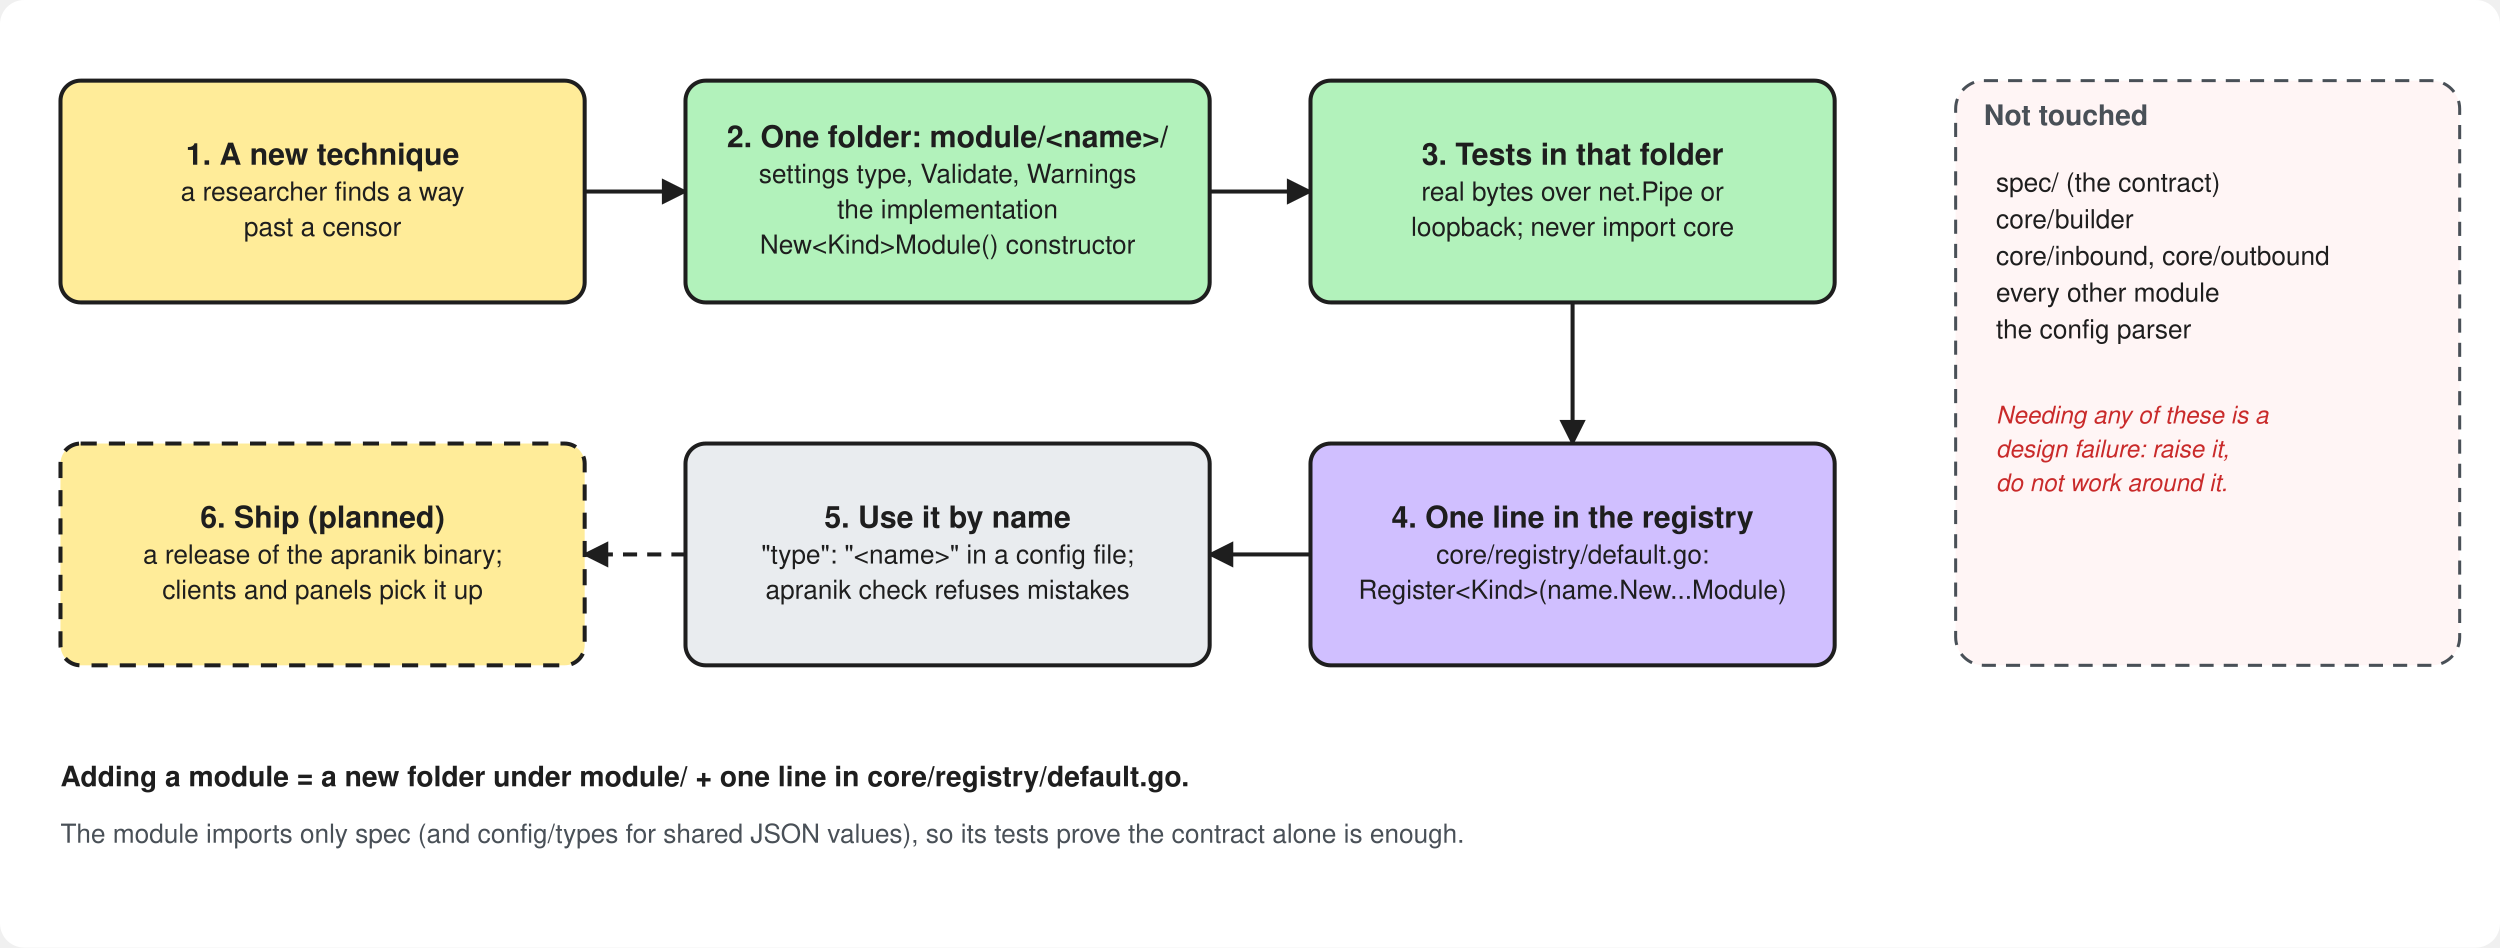
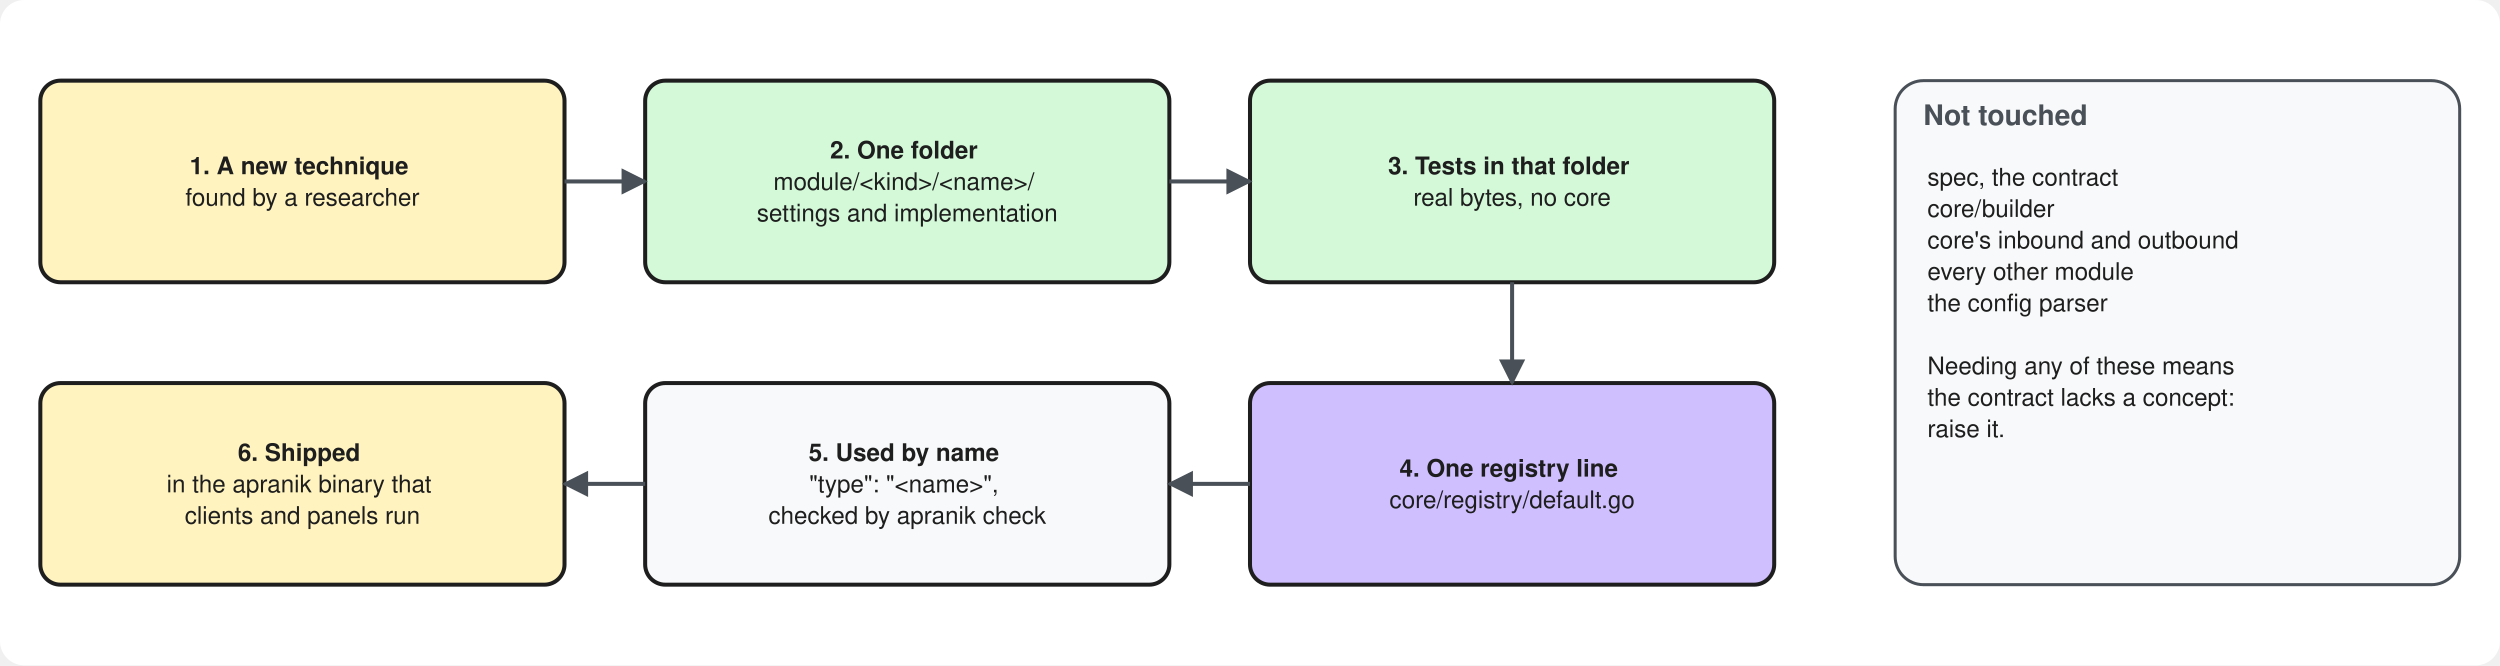
- <svg xmlns="http://www.w3.org/2000/svg" viewBox="0 0 1240 470" width="1240" height="470" role="img" aria-label="From a new technique to a deployed module">
+ <svg xmlns="http://www.w3.org/2000/svg" viewBox="0 0 1240 330" width="1240" height="330" role="img" aria-label="From a technique to a deployed module: a researcher finds a technique, writes one folder under module/, tests it there without core, adds one line to core/registry/default.go, names it by type in a config file that apranik check validates, and it ships in the apranik binary that clients and panels run. spec, the builder, core's inbound and outbound, other modules and the config parser stay untouched.">
  <defs>
    <marker id="h0" viewBox="0 0 10 10" refX="9" refY="5" markerUnits="userSpaceOnUse" markerWidth="13" markerHeight="13" orient="auto-start-reverse">
-       <path d="M0,0 L10,5 L0,10 z" fill="#1e1e1e" />
-     </marker>
-     <marker id="h1" viewBox="0 0 10 10" refX="9" refY="5" markerUnits="userSpaceOnUse" markerWidth="13" markerHeight="13" orient="auto-start-reverse">
-       <path d="M0,0 L10,5 L0,10 z" fill="#c92a2a" />
-     </marker>
-     <marker id="h2" viewBox="0 0 10 10" refX="9" refY="5" markerUnits="userSpaceOnUse" markerWidth="13" markerHeight="13" orient="auto-start-reverse">
      <path d="M0,0 L10,5 L0,10 z" fill="#495057" />
    </marker>
  </defs>
-   <rect x="0" y="0" width="1240" height="470" rx="12" fill="#ffffff" />
+   <rect x="0" y="0" width="1240" height="330" rx="12" fill="#ffffff" />
  <g font-family="Helvetica, Arial, sans-serif" fill="#1e1e1e">
-     <rect x="970" y="40" width="250" height="290" rx="14" fill="#fff5f5" stroke="#495057" stroke-width="1.5" stroke-dasharray="7 5" />
-     <text x="984" y="62" font-size="14" font-weight="bold" fill="#495057">Not touched</text>
-     <polyline points="290,95.0 340,95.0" fill="none" stroke="#1e1e1e" stroke-width="2" marker-end="url(#h0)" />
-     <polyline points="600,95.0 650,95.0" fill="none" stroke="#1e1e1e" stroke-width="2" marker-end="url(#h0)" />
-     <polyline points="780.0,150 780.0,220" fill="none" stroke="#1e1e1e" stroke-width="2" marker-end="url(#h0)" />
-     <polyline points="650,275.0 600,275.0" fill="none" stroke="#1e1e1e" stroke-width="2" marker-end="url(#h0)" />
-     <polyline points="340,275.0 290,275.0" fill="none" stroke="#1e1e1e" stroke-width="2" stroke-dasharray="7 5" marker-end="url(#h0)" />
-     <rect x="30" y="40" width="260" height="110" rx="10" fill="#ffec99" stroke="#1e1e1e" stroke-width="2" />
-     <text x="160.0" y="81.7" text-anchor="middle" font-size="15" font-weight="bold">1. A new technique</text>
-     <text x="160.0" y="99.5" text-anchor="middle" font-size="13">a researcher finds a way</text>
-     <text x="160.0" y="117.0" text-anchor="middle" font-size="13">past a censor</text>
-     <rect x="340" y="40" width="260" height="110" rx="10" fill="#b2f2bb" stroke="#1e1e1e" stroke-width="2" />
-     <text x="470.0" y="73.0" text-anchor="middle" font-size="15" font-weight="bold">2. One folder: module/&lt;name&gt;/</text>
-     <text x="470.0" y="90.7" text-anchor="middle" font-size="13">settings type, Validate, Warnings</text>
-     <text x="470.0" y="108.3" text-anchor="middle" font-size="13">the implementation</text>
-     <text x="470.0" y="125.8" text-anchor="middle" font-size="13">New&lt;Kind&gt;Module() constructor</text>
-     <rect x="650" y="40" width="260" height="110" rx="10" fill="#b2f2bb" stroke="#1e1e1e" stroke-width="2" />
-     <text x="780.0" y="81.7" text-anchor="middle" font-size="15" font-weight="bold">3. Tests in that folder</text>
-     <text x="780.0" y="99.5" text-anchor="middle" font-size="13">real bytes over net.Pipe or</text>
-     <text x="780.0" y="117.0" text-anchor="middle" font-size="13">loopback; never import core</text>
-     <rect x="650" y="220" width="260" height="110" rx="10" fill="#d0bfff" stroke="#1e1e1e" stroke-width="2" />
-     <text x="780.0" y="261.7" text-anchor="middle" font-size="15" font-weight="bold">4. One line in the registry</text>
-     <text x="780.0" y="279.5" text-anchor="middle" font-size="13">core/registry/default.go:</text>
-     <text x="780.0" y="297.0" text-anchor="middle" font-size="13">Register&lt;Kind&gt;(name.New...Module)</text>
-     <rect x="340" y="220" width="260" height="110" rx="10" fill="#e9ecef" stroke="#1e1e1e" stroke-width="2" />
-     <text x="470.0" y="261.7" text-anchor="middle" font-size="15" font-weight="bold">5. Use it by name</text>
-     <text x="470.0" y="279.5" text-anchor="middle" font-size="13">"type": "&lt;name&gt;" in a config file;</text>
-     <text x="470.0" y="297.0" text-anchor="middle" font-size="13">apranik check refuses mistakes</text>
-     <rect x="30" y="220" width="260" height="110" rx="10" fill="#ffec99" stroke="#1e1e1e" stroke-width="2" stroke-dasharray="8 6" />
-     <text x="160.0" y="261.7" text-anchor="middle" font-size="15" font-weight="bold">6. Ship (planned)</text>
-     <text x="160.0" y="279.5" text-anchor="middle" font-size="13">a release of the apranik binary;</text>
-     <text x="160.0" y="297.0" text-anchor="middle" font-size="13">clients and panels pick it up</text>
-     <text x="990" y="95.0" text-anchor="start" font-size="13" fill="#1e1e1e">spec/ (the contract)</text>
-     <text x="990" y="113.2" text-anchor="start" font-size="13" fill="#1e1e1e">core/builder</text>
-     <text x="990" y="131.4" text-anchor="start" font-size="13" fill="#1e1e1e">core/inbound, core/outbound</text>
-     <text x="990" y="149.6" text-anchor="start" font-size="13" fill="#1e1e1e">every other module</text>
-     <text x="990" y="167.8" text-anchor="start" font-size="13" fill="#1e1e1e">the config parser</text>
-     <text x="990" y="210.0" text-anchor="start" font-size="12" font-style="italic" fill="#c92a2a">Needing any of these is a</text>
-     <text x="990" y="226.8" text-anchor="start" font-size="12" font-style="italic" fill="#c92a2a">design failure: raise it,</text>
-     <text x="990" y="243.6" text-anchor="start" font-size="12" font-style="italic" fill="#c92a2a">do not work around it.</text>
-     <text x="30" y="390.0" text-anchor="start" font-size="14" font-weight="bold" fill="#1e1e1e">Adding a module = a new folder under module/ + one line in core/registry/default.go.</text>
-     <text x="30" y="418.0" text-anchor="start" font-size="13" fill="#495057">The module imports only spec (and config/types for shared JSON values), so its tests prove the contract alone is enough.</text>
+     <rect x="940" y="40" width="280" height="250" rx="14" fill="#f8f9fa" stroke="#495057" stroke-width="1.5" />
+     <text x="954" y="62" font-size="14" font-weight="bold" fill="#495057">Not touched</text>
+     <rect x="20" y="40" width="260" height="100" rx="10" fill="#fff3bf" stroke="#1e1e1e" stroke-width="2" />
+     <text x="150.0" y="86.4" font-size="12" text-anchor="middle">
+       <tspan x="150.0" dy="0.0" font-weight="bold">1. A new technique</tspan>
+       <tspan x="150.0" dy="15.6">found by a researcher</tspan>
+     </text>
+     <rect x="320" y="40" width="260" height="100" rx="10" fill="#d3f9d8" stroke="#1e1e1e" stroke-width="2" />
+     <text x="450.0" y="78.6" font-size="12" text-anchor="middle">
+       <tspan x="450.0" dy="0.0" font-weight="bold">2. One folder</tspan>
+       <tspan x="450.0" dy="15.6">module/&lt;kind&gt;/&lt;name&gt;/</tspan>
+       <tspan x="450.0" dy="15.6">settings and implementation</tspan>
+     </text>
+     <rect x="620" y="40" width="260" height="100" rx="10" fill="#d3f9d8" stroke="#1e1e1e" stroke-width="2" />
+     <text x="750.0" y="86.4" font-size="12" text-anchor="middle">
+       <tspan x="750.0" dy="0.0" font-weight="bold">3. Tests in that folder</tspan>
+       <tspan x="750.0" dy="15.6">real bytes, no core</tspan>
+     </text>
+     <rect x="620" y="190" width="260" height="100" rx="10" fill="#d0bfff" stroke="#1e1e1e" stroke-width="2" />
+     <text x="750.0" y="236.4" font-size="12" text-anchor="middle">
+       <tspan x="750.0" dy="0.0" font-weight="bold">4. One registry line</tspan>
+       <tspan x="750.0" dy="15.6">core/registry/default.go</tspan>
+     </text>
+     <rect x="320" y="190" width="260" height="100" rx="10" fill="#f8f9fa" stroke="#1e1e1e" stroke-width="2" />
+     <text x="450.0" y="228.6" font-size="12" text-anchor="middle">
+       <tspan x="450.0" dy="0.0" font-weight="bold">5. Used by name</tspan>
+       <tspan x="450.0" dy="15.6">"type": "&lt;name&gt;",</tspan>
+       <tspan x="450.0" dy="15.6">checked by apranik check</tspan>
+     </text>
+     <rect x="20" y="190" width="260" height="100" rx="10" fill="#fff3bf" stroke="#1e1e1e" stroke-width="2" />
+     <text x="150.0" y="228.6" font-size="12" text-anchor="middle">
+       <tspan x="150.0" dy="0.0" font-weight="bold">6. Shipped</tspan>
+       <tspan x="150.0" dy="15.6">in the apranik binary that</tspan>
+       <tspan x="150.0" dy="15.6">clients and panels run</tspan>
+     </text>
+     <polyline points="280,90 320,90" fill="none" stroke="#495057" stroke-width="2" marker-end="url(#h0)" />
+     <polyline points="580,90 620,90" fill="none" stroke="#495057" stroke-width="2" marker-end="url(#h0)" />
+     <polyline points="750,140 750,190" fill="none" stroke="#495057" stroke-width="2" marker-end="url(#h0)" />
+     <polyline points="620,240 580,240" fill="none" stroke="#495057" stroke-width="2" marker-end="url(#h0)" />
+     <polyline points="320,240 280,240" fill="none" stroke="#495057" stroke-width="2" marker-end="url(#h0)" />
+     <text x="956" y="92" font-size="12" text-anchor="start">
+       <tspan x="956" dy="0.0">spec, the contract</tspan>
+       <tspan x="956" dy="15.6">core/builder</tspan>
+       <tspan x="956" dy="15.6">core's inbound and outbound</tspan>
+       <tspan x="956" dy="15.6">every other module</tspan>
+       <tspan x="956" dy="15.6">the config parser</tspan>
+       <tspan x="956" dy="15.6"> </tspan>
+       <tspan x="956" dy="15.6">Needing any of these means</tspan>
+       <tspan x="956" dy="15.6">the contract lacks a concept:</tspan>
+       <tspan x="956" dy="15.6">raise it.</tspan>
+     </text>
  </g>
</svg>
